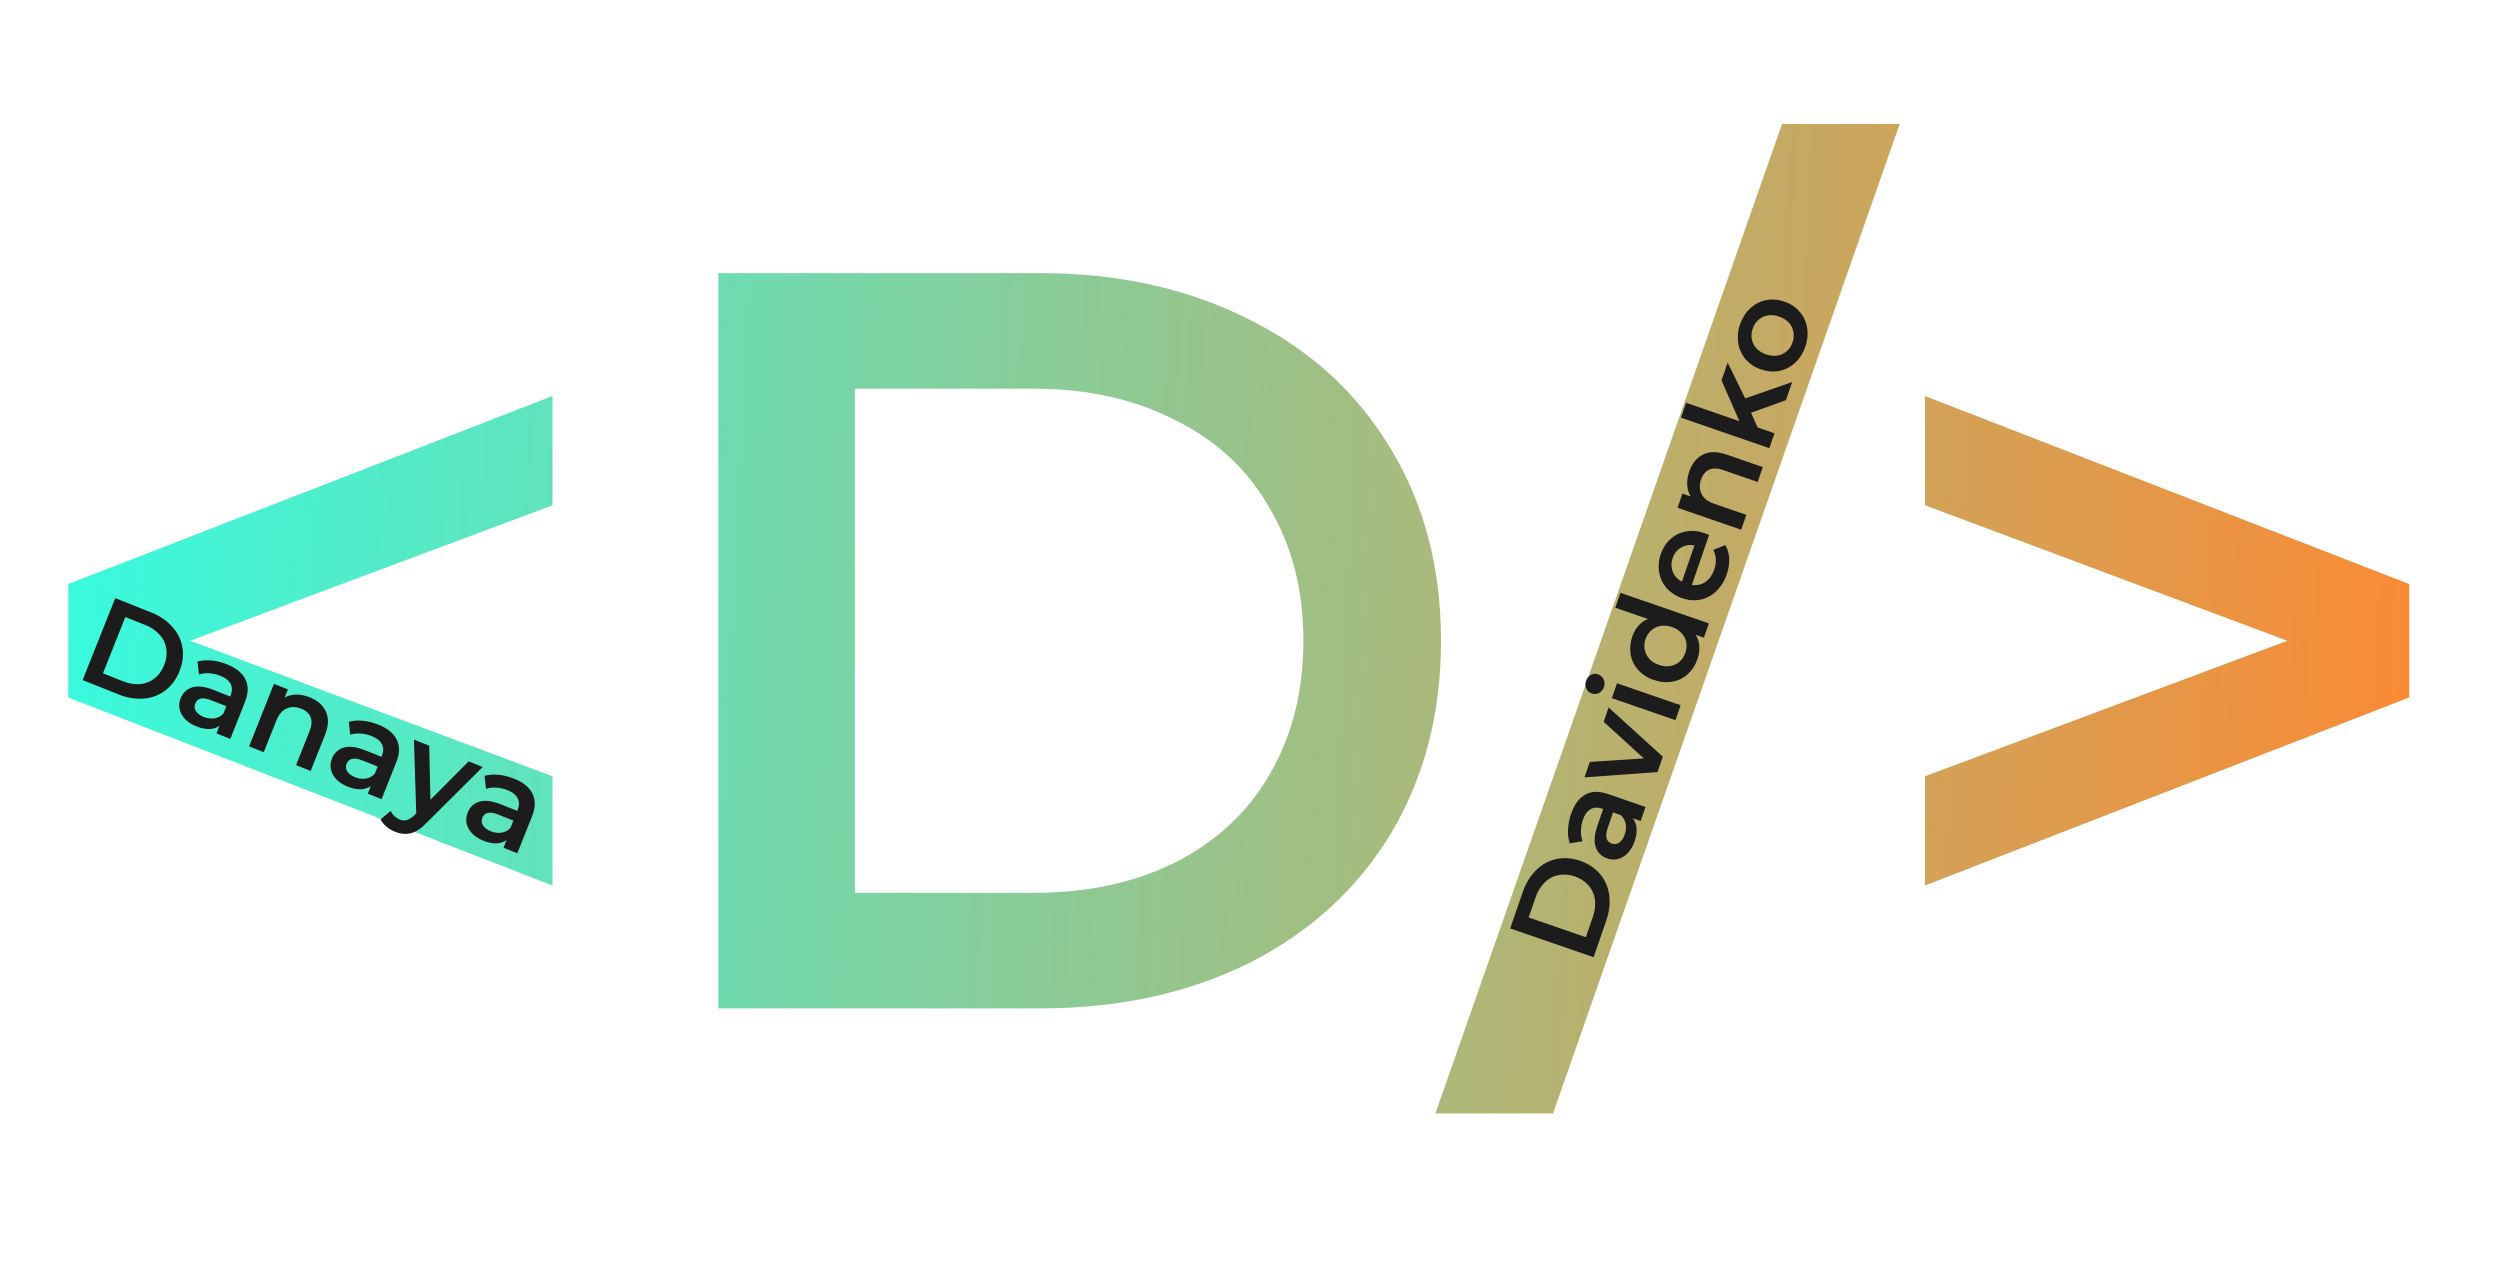
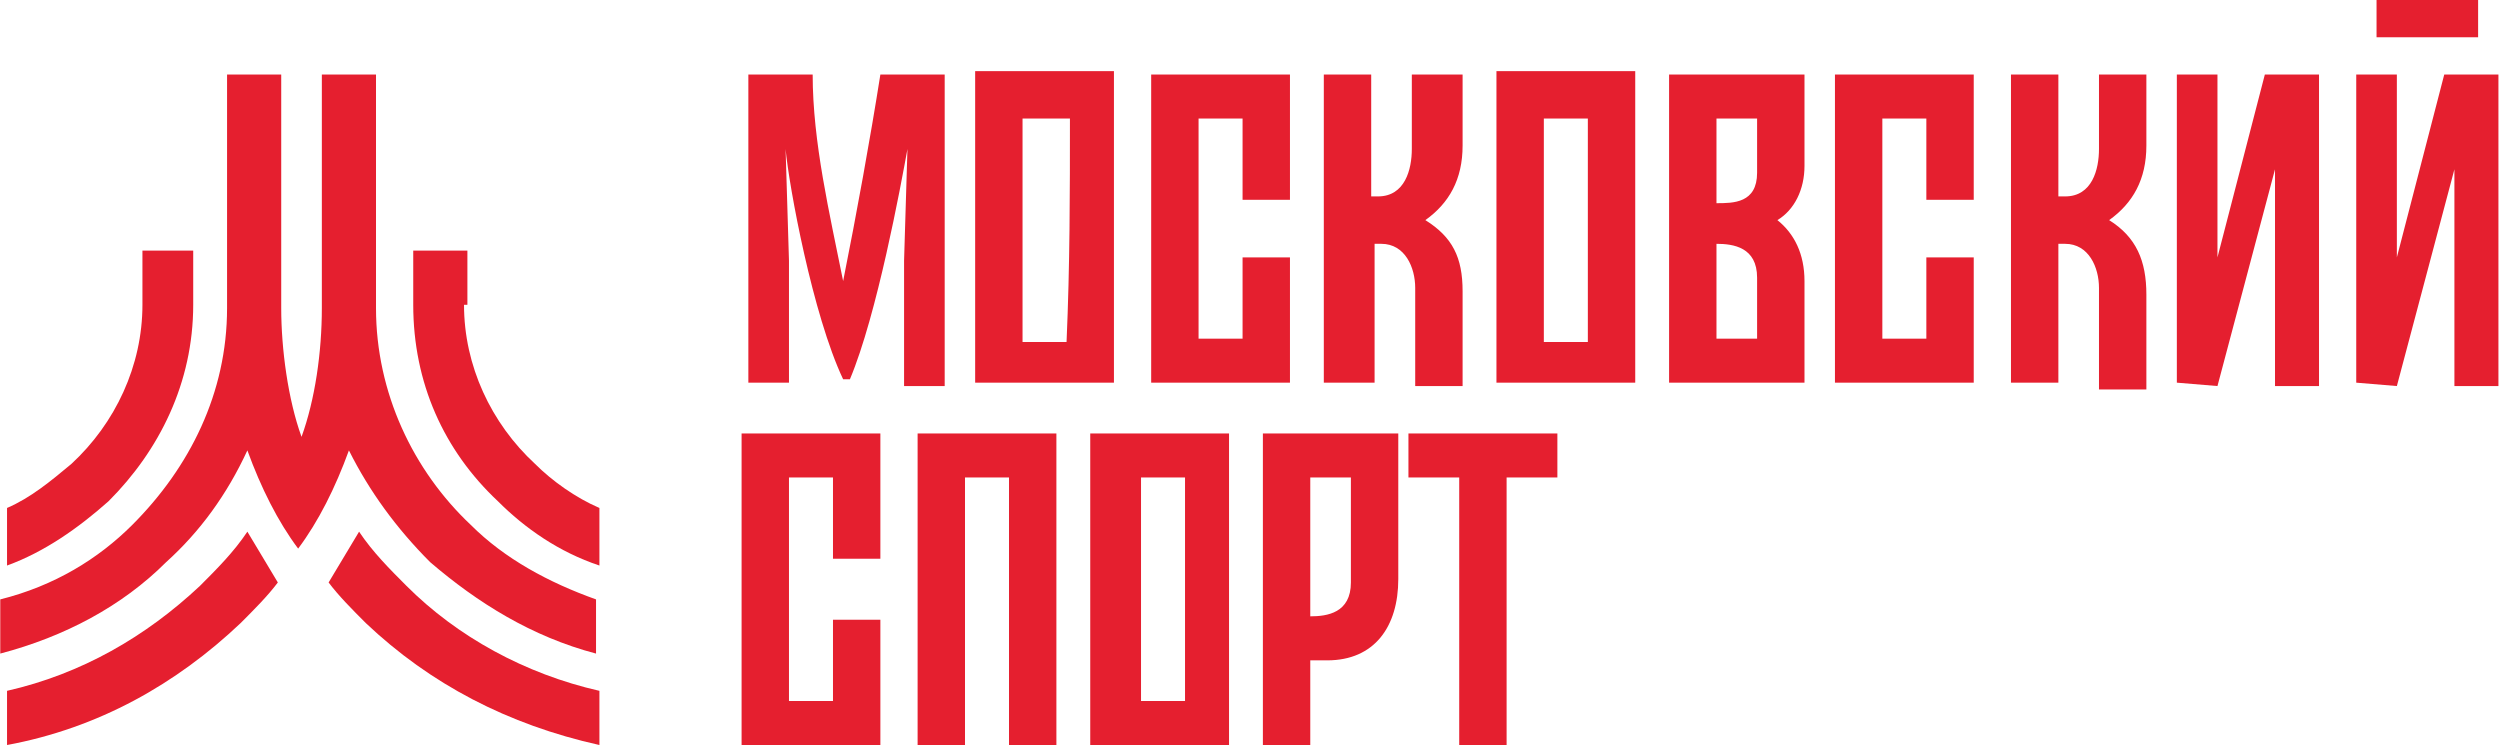
- <svg xmlns="http://www.w3.org/2000/svg" width="119" height="61" fill="none">
-   <path d="M26.3 24.05L9.05 30.5l17.25 6.45v5.2L3.25 33.2v-5.4l23.05-8.95v5.2zM34.192 13h15.3c3.733 0 7.05.733 9.95 2.2 2.9 1.433 5.15 3.483 6.75 6.15 1.6 2.633 2.4 5.683 2.4 9.15 0 3.467-.8 6.533-2.4 9.2-1.6 2.633-3.85 4.683-6.75 6.15-2.9 1.433-6.217 2.15-9.95 2.15h-15.3V13zm15 29.5c2.567 0 4.817-.483 6.75-1.45 1.967-1 3.467-2.4 4.5-4.2 1.067-1.833 1.6-3.95 1.6-6.35 0-2.4-.533-4.5-1.6-6.3-1.033-1.833-2.533-3.233-4.5-4.2-1.933-1-4.183-1.5-6.75-1.5h-8.5v24h8.5zM84.824 5.9h5.6L73.924 53h-5.6l16.5-47.1zm29.855 21.9v5.4l-23.05 8.95v-5.2l17.25-6.45-17.25-6.45v-5.2l23.05 8.95z" fill="url(#paint0_linear)" />
-   <path d="M5.487 28.47l1.705.68a2.61 2.61 0 0 1 1.012.687c.26.288.42.617.48.985.06.364.014.74-.14 1.127-.153.386-.379.692-.676.919a1.958 1.958 0 0 1-1.025.386 2.662 2.662 0 0 1-1.205-.203l-1.706-.679 1.555-3.902zm.362 3.955c.286.114.558.16.817.138.263-.024.493-.114.688-.268.2-.157.354-.37.46-.637.107-.268.14-.526.102-.774a1.222 1.222 0 0 0-.316-.668 1.739 1.739 0 0 0-.685-.467l-.948-.377-1.066 2.675.948.378zm4.958-.802c.438.174.73.413.877.717.15.301.142.664-.027 1.087l-.695 1.745-.657-.262.144-.362a.889.889 0 0 1-.488.154 1.552 1.552 0 0 1-.608-.126 1.54 1.54 0 0 1-.541-.345 1.025 1.025 0 0 1-.264-.473.895.895 0 0 1 .05-.516.843.843 0 0 1 .551-.523c.266-.084.613-.04 1.04.13l.77.306.017-.044c.083-.208.083-.393.001-.555-.078-.16-.24-.29-.485-.387a1.751 1.751 0 0 0-.527-.12 1.309 1.309 0 0 0-.493.056l-.072-.616c.204-.057.428-.073.672-.05.245.025.49.086.735.183zM9.7 34.127a.97.97 0 0 0 .509.067.712.712 0 0 0 .427-.23l.138-.346-.72-.286c-.4-.16-.654-.108-.759.156a.382.382 0 0 0 .03.36c.072.115.196.208.375.279zm5.044-.936c.376.15.633.379.772.688.14.31.124.68-.048 1.111l-.68 1.706-.696-.277.644-1.617c.103-.26.12-.48.049-.658-.07-.183-.218-.32-.444-.41-.257-.102-.49-.105-.701-.008-.21.093-.372.285-.487.575l-.6 1.505-.697-.278 1.186-2.976.663.264-.153.384c.17-.091.357-.137.56-.139.202 0 .413.043.632.13zm3.264 1.3c.439.175.731.414.877.717.151.302.143.664-.026 1.088l-.695 1.745-.658-.262.145-.363a.889.889 0 0 1-.488.155 1.55 1.55 0 0 1-.609-.126 1.54 1.54 0 0 1-.54-.345 1.025 1.025 0 0 1-.264-.473.896.896 0 0 1 .05-.516.843.843 0 0 1 .551-.523c.266-.084.612-.04 1.04.13l.769.306.018-.045c.083-.208.083-.393.001-.554-.078-.16-.24-.29-.485-.387a1.749 1.749 0 0 0-.527-.12 1.309 1.309 0 0 0-.494.055l-.07-.616c.203-.057.426-.073.67-.049.245.024.49.085.735.183zm-1.107 2.504a.97.97 0 0 0 .51.067.712.712 0 0 0 .427-.23l.138-.345-.72-.287c-.4-.16-.654-.108-.759.156a.382.382 0 0 0 .03.361c.071.114.196.207.374.278zm6.075-.486l-2.674 2.66c-.259.272-.507.436-.745.492-.239.06-.49.037-.754-.068a1.493 1.493 0 0 1-.412-.248 1.046 1.046 0 0 1-.276-.343l.482-.401a.826.826 0 0 0 .431.41.499.499 0 0 0 .339.025.884.884 0 0 0 .35-.229l.096-.097-.109-3.505.725.289.06 2.575 1.819-1.827.668.267zm1.494.556c.438.174.73.413.877.717.15.301.142.664-.027 1.088l-.695 1.744-.657-.262.144-.362a.889.889 0 0 1-.488.154 1.552 1.552 0 0 1-.608-.126 1.54 1.54 0 0 1-.541-.344 1.024 1.024 0 0 1-.264-.474.895.895 0 0 1 .05-.515.843.843 0 0 1 .551-.524c.266-.083.613-.04 1.04.13l.77.307.017-.045c.083-.208.083-.393.002-.555-.079-.16-.24-.29-.486-.387a1.752 1.752 0 0 0-.527-.12 1.309 1.309 0 0 0-.493.056l-.072-.616c.204-.057.428-.073.672-.05.245.025.49.086.735.184zm-1.107 2.504a.97.97 0 0 0 .509.067.713.713 0 0 0 .427-.23l.138-.346-.719-.286c-.401-.16-.655-.108-.76.156a.382.382 0 0 0 .031.36c.07.115.195.208.374.279zM71.885 44.193l.6-1.735c.146-.424.359-.771.639-1.043.276-.273.597-.448.962-.525.361-.078.738-.05 1.132.086.393.136.71.347.95.633.235.284.38.62.432 1.006.05.385 0 .79-.145 1.213l-.6 1.736-3.97-1.371zm3.934-.546c.1-.291.134-.566.1-.823a1.269 1.269 0 0 0-.3-.675 1.487 1.487 0 0 0-.658-.43 1.456 1.456 0 0 0-.777-.065c-.249.045-.466.16-.653.346a1.74 1.74 0 0 0-.434.707l-.333.964 2.722.94.333-.964zm-1.032-4.915c.153-.447.379-.75.675-.91.294-.165.657-.173 1.088-.024l1.775.613-.231.669-.369-.127a.889.889 0 0 1 .177.48 1.55 1.55 0 0 1-.097.614 1.538 1.538 0 0 1-.32.556 1.025 1.025 0 0 1-.46.285.895.895 0 0 1-.518-.026.843.843 0 0 1-.548-.526c-.096-.261-.069-.61.081-1.044l.27-.783-.045-.016c-.212-.073-.396-.065-.554.025-.157.085-.278.253-.364.502a1.75 1.75 0 0 0-.095.533c-.003.18.023.344.078.49l-.612.1a1.819 1.819 0 0 1-.08-.67c.013-.244.062-.492.148-.741zm2.552.989a.97.97 0 0 0 .044-.512.712.712 0 0 0-.25-.416l-.352-.122-.252.732c-.141.408-.077.659.191.752a.382.382 0 0 0 .36-.048c.11-.076.197-.205.26-.386zm-.769-6.046l2.58 2.344-.252.732-3.477.253.254-.737 2.571-.166-1.91-1.745.234-.681zm.153-.443l.245-.709 3.028 1.045-.244.71-3.029-1.046zm-.376-.53a.488.488 0 0 1-.23.282.43.43 0 0 1-.352.025.412.412 0 0 1-.255-.234.475.475 0 0 1-.013-.366.488.488 0 0 1 .23-.282.387.387 0 0 1 .335-.031.463.463 0 0 1 .286.606zm.787-4.483l4.208 1.453-.235.68-.391-.135c.103.167.16.35.172.549.013.195-.016.396-.088.604-.1.291-.255.532-.465.722a1.476 1.476 0 0 1-.732.356c-.284.05-.58.023-.886-.083a1.715 1.715 0 0 1-.742-.479 1.477 1.477 0 0 1-.357-.732 1.706 1.706 0 0 1 .08-.855c.069-.2.166-.372.292-.515.125-.143.276-.25.453-.32l-1.554-.536.245-.709zm3.088 2.856a.983.983 0 0 0 .046-.498.91.91 0 0 0-.223-.439 1.074 1.074 0 0 0-.458-.291 1.074 1.074 0 0 0-.54-.054.868.868 0 0 0-.441.21.946.946 0 0 0-.278.418.946.946 0 0 0-.04.501.868.868 0 0 0 .218.437c.116.129.269.226.458.291.19.066.37.083.54.053a.91.91 0 0 0 .447-.207.984.984 0 0 0 .272-.42zm.925-5.695c.05.017.118.045.206.084l-.82 2.377a.887.887 0 0 0 .645-.14c.19-.133.33-.33.42-.591.115-.333.1-.645-.045-.936l.568-.23c.115.193.179.408.19.644.011.237-.028.486-.118.746a1.98 1.98 0 0 1-.502.811 1.54 1.54 0 0 1-.754.4c-.285.054-.577.03-.876-.074a1.68 1.68 0 0 1-.725-.473 1.526 1.526 0 0 1-.362-.753 1.724 1.724 0 0 1 .08-.874c.101-.295.258-.535.47-.72.21-.19.456-.308.738-.354.28-.052.576-.024.885.083zm-1.526 1.187a.908.908 0 0 0 .004.65.89.89 0 0 0 .435.467l.594-1.719a.884.884 0 0 0-.63.094.894.894 0 0 0-.403.508zm.79-4.127c.131-.381.349-.65.651-.803.303-.153.674-.154 1.112-.003l1.736.599-.245.709-1.645-.568c-.264-.091-.484-.097-.66-.018-.179.077-.308.232-.388.462-.09.261-.082.495.025.7.103.206.301.359.596.46l1.532.53-.245.708-3.029-1.045.233-.675.392.135c-.1-.166-.155-.35-.165-.552-.01-.203.022-.415.1-.639zm2.937-2.791l.317.7.8.276-.245.709-4.208-1.453.245-.709 2.54.877-.853-1.939.293-.85.834 1.703 2.236-.777-.298.862-1.66.6zm2.583-3.141c-.106.306-.267.56-.485.76-.217.2-.467.33-.75.388-.285.054-.577.03-.875-.074a1.654 1.654 0 0 1-.73-.48 1.558 1.558 0 0 1-.35-.768 1.818 1.818 0 0 1 .087-.897c.107-.31.27-.565.487-.765.217-.2.466-.328.748-.383.282-.06.573-.037.872.066.298.103.543.266.733.488.187.217.304.471.352.763a1.83 1.83 0 0 1-.09.902zm-.607-.21a.916.916 0 0 0-.038-.736c-.115-.23-.314-.394-.598-.492-.284-.098-.542-.092-.774.018a.916.916 0 0 0-.484.557.916.916 0 0 0 .037.736c.117.227.317.389.6.487.284.098.541.093.773-.013a.916.916 0 0 0 .484-.556z" fill="#1C1C1C" />
-   <defs>
-     <linearGradient id="paint0_linear" x1="131.509" y1="95.659" x2="-4.835" y2="89.078" gradientUnits="userSpaceOnUse">
-       <stop offset=".124" stop-color="#FF8830" />
-       <stop offset="1" stop-color="#30FFE6" />
-     </linearGradient>
-   </defs>
+ <svg xmlns="http://www.w3.org/2000/svg" width="1066" height="318" viewBox="0 0 1066 318" fill="none">
+   <path d="M584.681 163.17H564.474V31.768H584.681V83.751H587.568C599.115 83.751 602.001 72.199 602.001 63.535V31.768H623.652V62.091C623.652 76.531 617.879 86.639 607.775 93.859C619.322 101.079 623.652 109.743 623.652 124.183V164.614H603.445V122.739C603.445 114.075 599.115 103.967 589.011 103.967H586.124V163.17H584.681ZM928.205 163.17V31.768H945.525V109.743L965.733 31.768H988.827V164.614H970.063V72.199L945.525 164.614L928.205 163.17ZM1004.7 163.17V31.768H1022.02V109.743L1042.23 31.768H1065.33V164.614H1046.56V72.199L1022.02 164.614L1004.7 163.17ZM1056.67 0V15.884H1013.36V0H1056.67ZM877.687 163.17H857.479V31.768H877.687V83.751H880.573C892.12 83.751 895.007 72.199 895.007 63.535V31.768H915.214V62.091C915.214 76.531 909.441 86.639 899.337 93.859C910.884 101.079 915.214 111.187 915.214 125.627V166.058H895.007V122.739C895.007 114.075 890.677 103.967 880.573 103.967H877.687V163.17ZM511.069 163.17H490.861V31.768H511.069H529.832H550.04V85.195H529.832V50.539H511.069V144.398H529.832V109.743H550.04V163.17H529.832H511.069ZM802.631 163.17H782.424V31.768H802.631H821.395H841.602V85.195H821.395V50.539H802.631V144.398H821.395V109.743H841.602V163.17H821.395H802.631ZM456.22 50.539H436.013C436.013 82.307 436.013 112.631 436.013 145.842H454.777C456.22 112.631 456.22 82.307 456.22 50.539ZM436.013 163.17H415.806C415.806 118.407 415.806 75.087 415.806 30.324H436.013H454.777H474.984C474.984 75.087 474.984 118.407 474.984 163.17H454.777H436.013ZM677.057 50.539H658.293C658.293 82.307 658.293 112.631 658.293 145.842H677.057C677.057 112.631 677.057 82.307 677.057 50.539ZM658.293 163.17H638.086C638.086 118.407 638.086 75.087 638.086 30.324H658.293H677.057H697.264C697.264 75.087 697.264 118.407 697.264 163.17H677.057H658.293ZM731.905 50.539V86.639C739.122 86.639 749.226 86.639 749.226 73.643V60.647V50.539H731.905ZM731.905 103.967V144.398H749.226C749.226 135.734 749.226 127.071 749.226 118.407C749.226 105.411 739.122 103.967 731.905 103.967ZM769.433 54.871V60.647V70.755C769.433 80.863 765.103 89.527 757.886 93.859C765.103 99.635 769.433 108.299 769.433 119.851C769.433 134.29 769.433 148.73 769.433 163.17C756.443 163.17 744.896 163.17 731.905 163.17H711.698V31.768H731.905C744.896 31.768 756.443 31.768 769.433 31.768V54.871ZM359.514 119.851C365.287 90.971 371.061 59.203 375.391 31.768H402.815V164.614H385.495V111.187L386.938 63.535C384.051 79.419 373.948 134.29 362.401 161.726H360.957H359.514C346.524 134.29 336.42 79.419 334.976 63.535L336.42 111.187V163.17H319.099V31.768H346.523C346.523 60.647 353.74 90.971 359.514 119.851Z" fill="#E51F2F" />
+   <path d="M558.701 203.602V262.806C565.918 262.806 576.021 261.362 576.021 248.366V236.814V203.602H558.701ZM596.229 231.038V236.814V246.922C596.229 267.138 586.125 281.577 565.918 281.577H558.701V317.677H538.493V184.831C557.257 184.831 576.021 184.831 596.229 184.831V231.038ZM602.002 184.831H664.067V203.602H642.417V317.677H622.209V203.602H600.559V184.831H602.002ZM505.296 203.602H486.532C486.532 235.37 486.532 265.694 486.532 298.905H505.296C505.296 265.694 505.296 235.37 505.296 203.602ZM485.088 317.677H464.881C464.881 272.914 464.881 229.594 464.881 184.831H485.088H503.852H524.06C524.06 229.594 524.06 272.914 524.06 317.677H503.852H485.088ZM336.42 317.677H316.213V184.831H336.42H355.184H375.392V238.258H355.184V203.602H336.42V298.905H355.184V264.25H375.392V317.677H355.184H336.42ZM411.476 317.677H391.269V184.831H450.447V317.677H430.24V203.602H411.476V317.677Z" fill="#E51F2F" />
+   <path d="M140.121 248.365C144.451 254.141 150.225 259.917 155.998 265.693C183.422 291.684 216.62 309.012 255.591 317.676V294.572C223.837 287.352 194.969 271.469 173.319 249.809C166.102 242.589 158.885 235.369 153.111 226.705L140.121 248.365Z" fill="#E51F2F" />
+   <path d="M56.405 223.817C80.942 199.269 96.819 167.502 96.819 131.402V31.767H119.913V131.402C119.913 148.73 122.8 170.39 128.574 186.273C134.347 170.39 137.234 150.174 137.234 131.402V31.767H160.328V131.402C160.328 167.502 176.205 200.713 200.743 223.817C215.176 238.257 233.94 248.365 254.148 255.585V278.688C226.723 271.468 203.629 257.029 183.422 239.701C168.988 225.261 157.441 209.377 148.781 192.049C143.007 207.933 135.791 222.373 127.13 233.925C118.47 222.373 111.253 207.933 105.48 192.049C96.819 210.821 85.272 226.705 70.839 239.701C52.075 258.473 27.537 271.468 0.113 278.688V255.585C23.207 249.809 41.971 238.257 56.405 223.817Z" fill="#E51F2F" />
+   <path d="M197.856 129.957C197.856 155.949 209.403 180.497 228.167 197.824C235.384 205.044 245.487 212.264 255.591 216.596V241.144C238.271 235.368 223.837 225.26 212.29 213.708C189.196 192.049 176.205 163.169 176.205 129.957V106.854H199.299V129.957H197.856Z" fill="#E51F2F" />
+   <path d="M59.292 106.854H82.386V129.957C82.386 163.169 67.952 192.049 46.301 213.708C33.311 225.26 18.877 235.368 3 241.144V216.596C13.104 212.264 21.764 205.044 30.424 197.824C49.188 180.497 60.735 155.949 60.735 129.957V106.854H59.292Z" fill="#E51F2F" />
+   <path d="M105.48 226.705C99.706 235.369 92.489 242.589 85.272 249.809C62.178 271.469 34.754 287.352 3 294.572V317.676C41.971 310.456 75.169 291.684 102.593 265.693C108.367 259.917 114.14 254.141 118.47 248.365L105.48 226.705Z" fill="#E51F2F" />
</svg>
